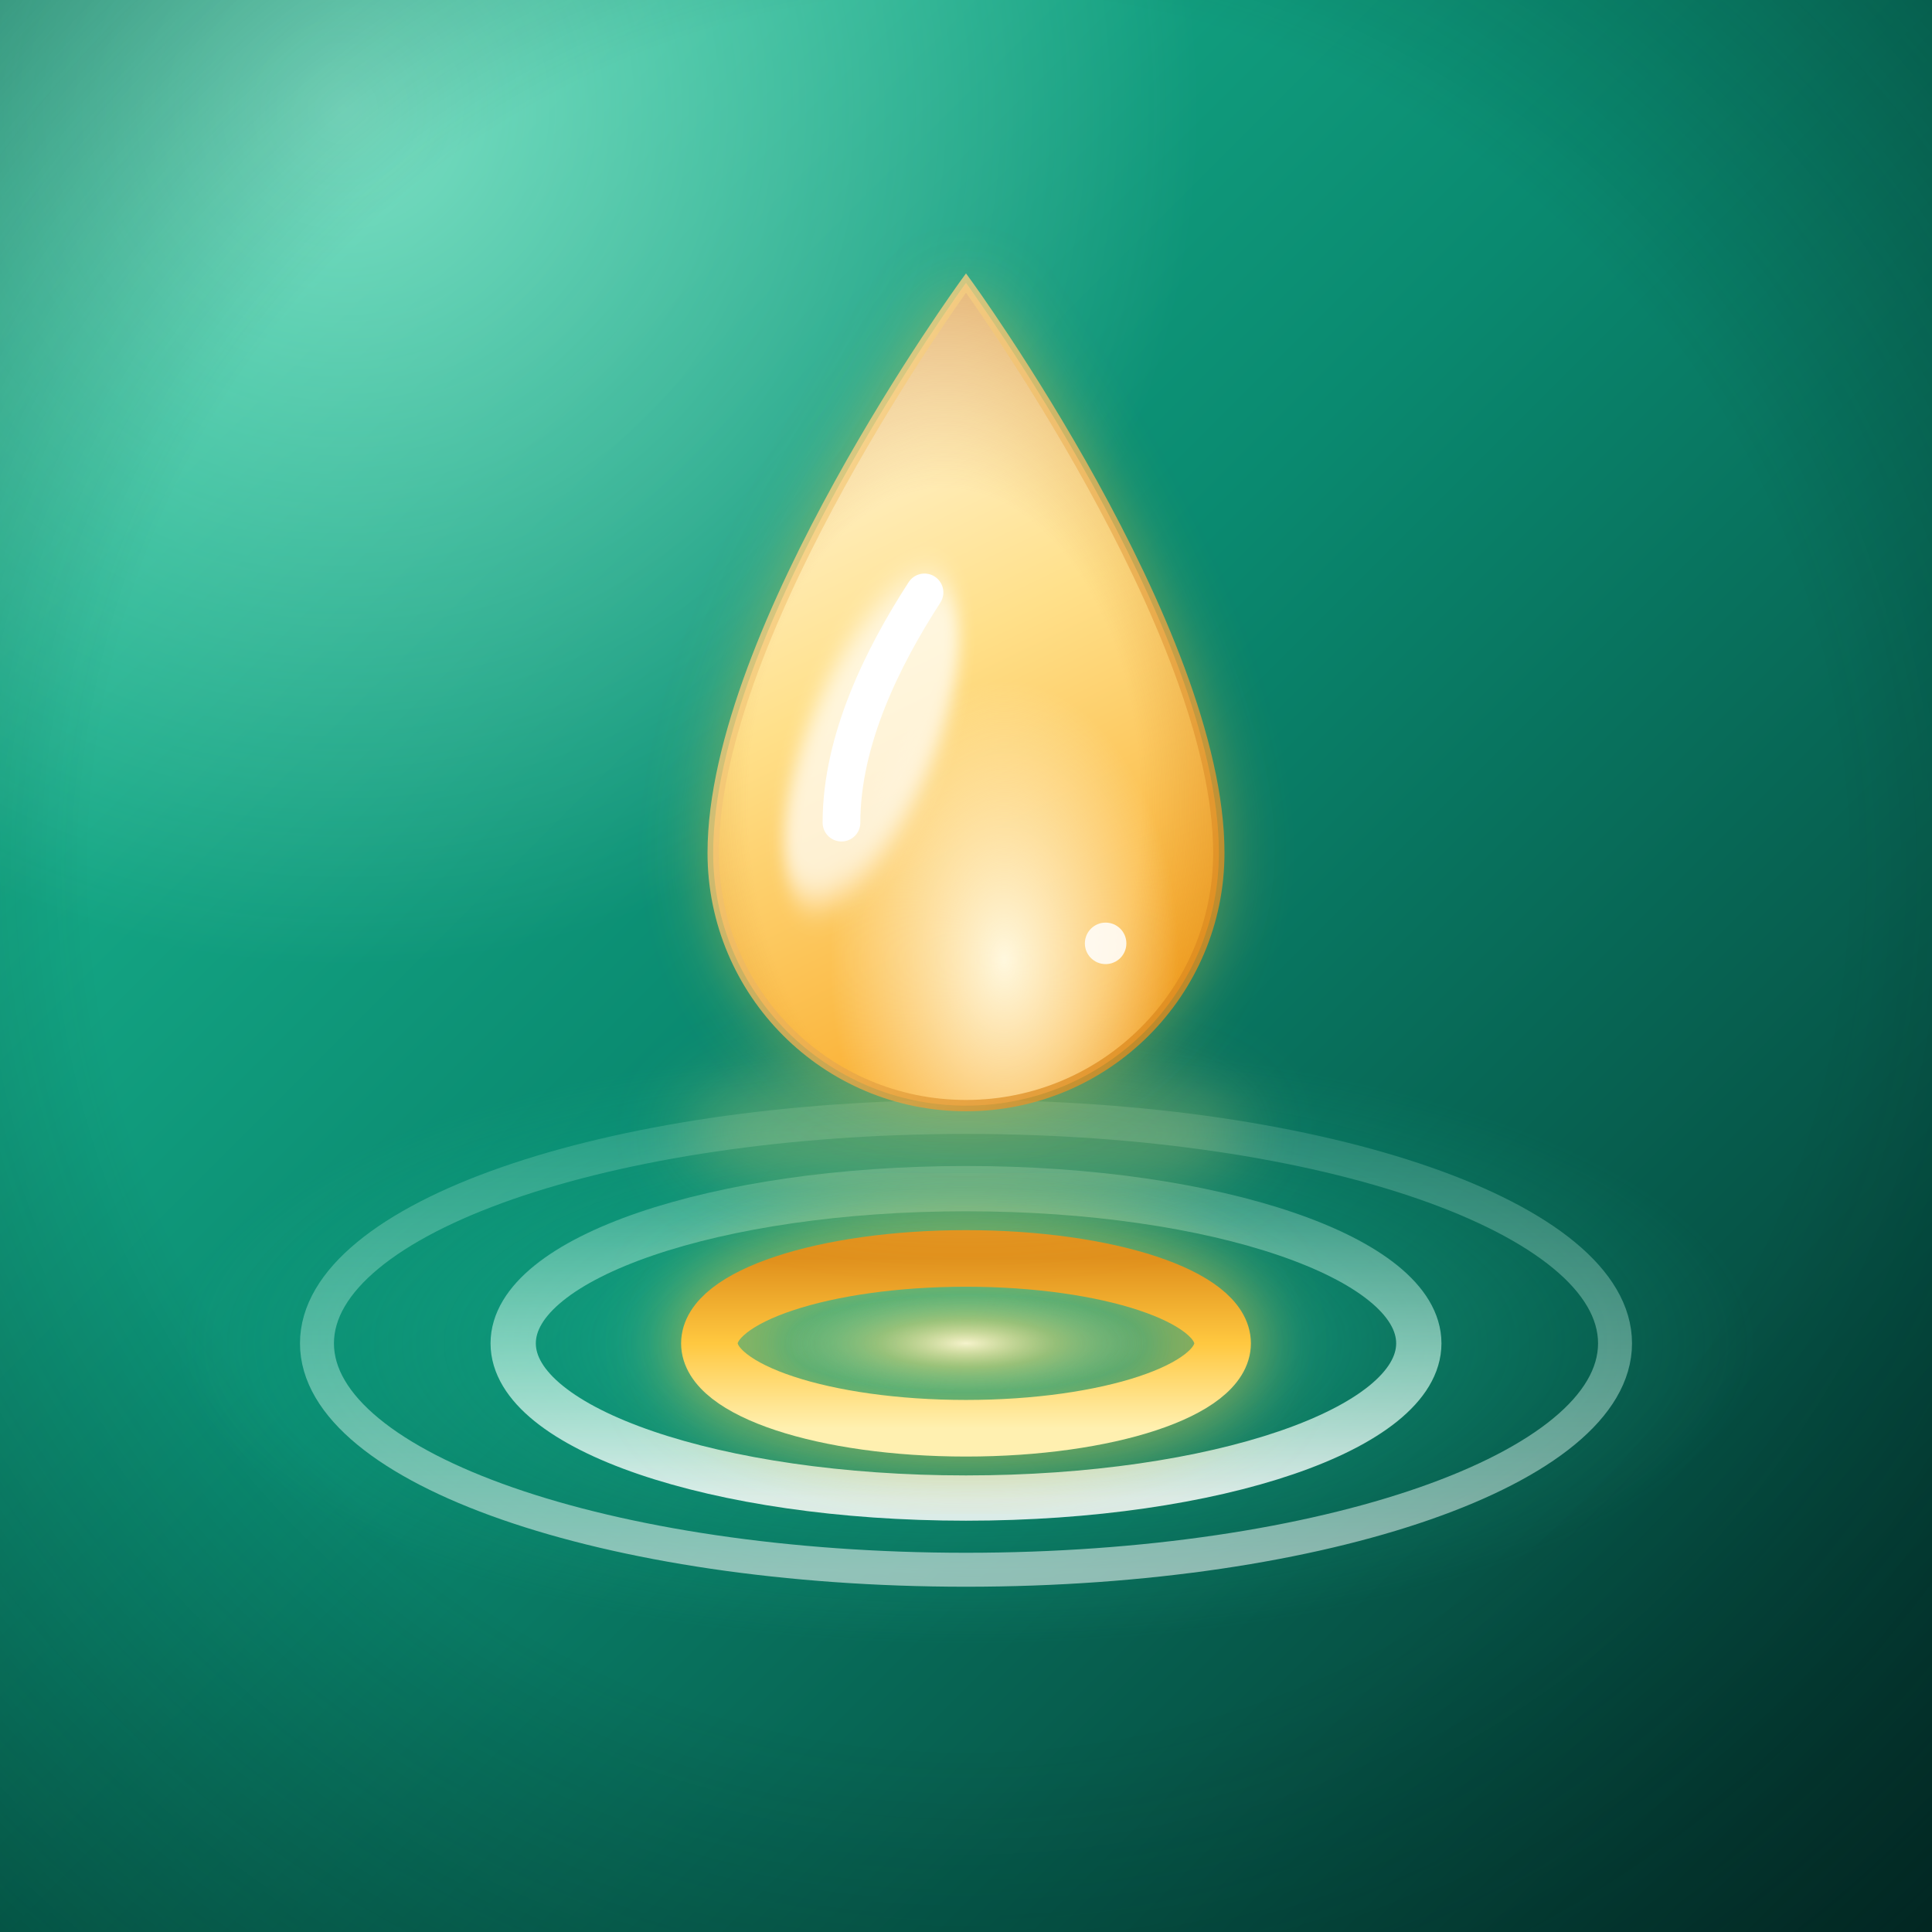
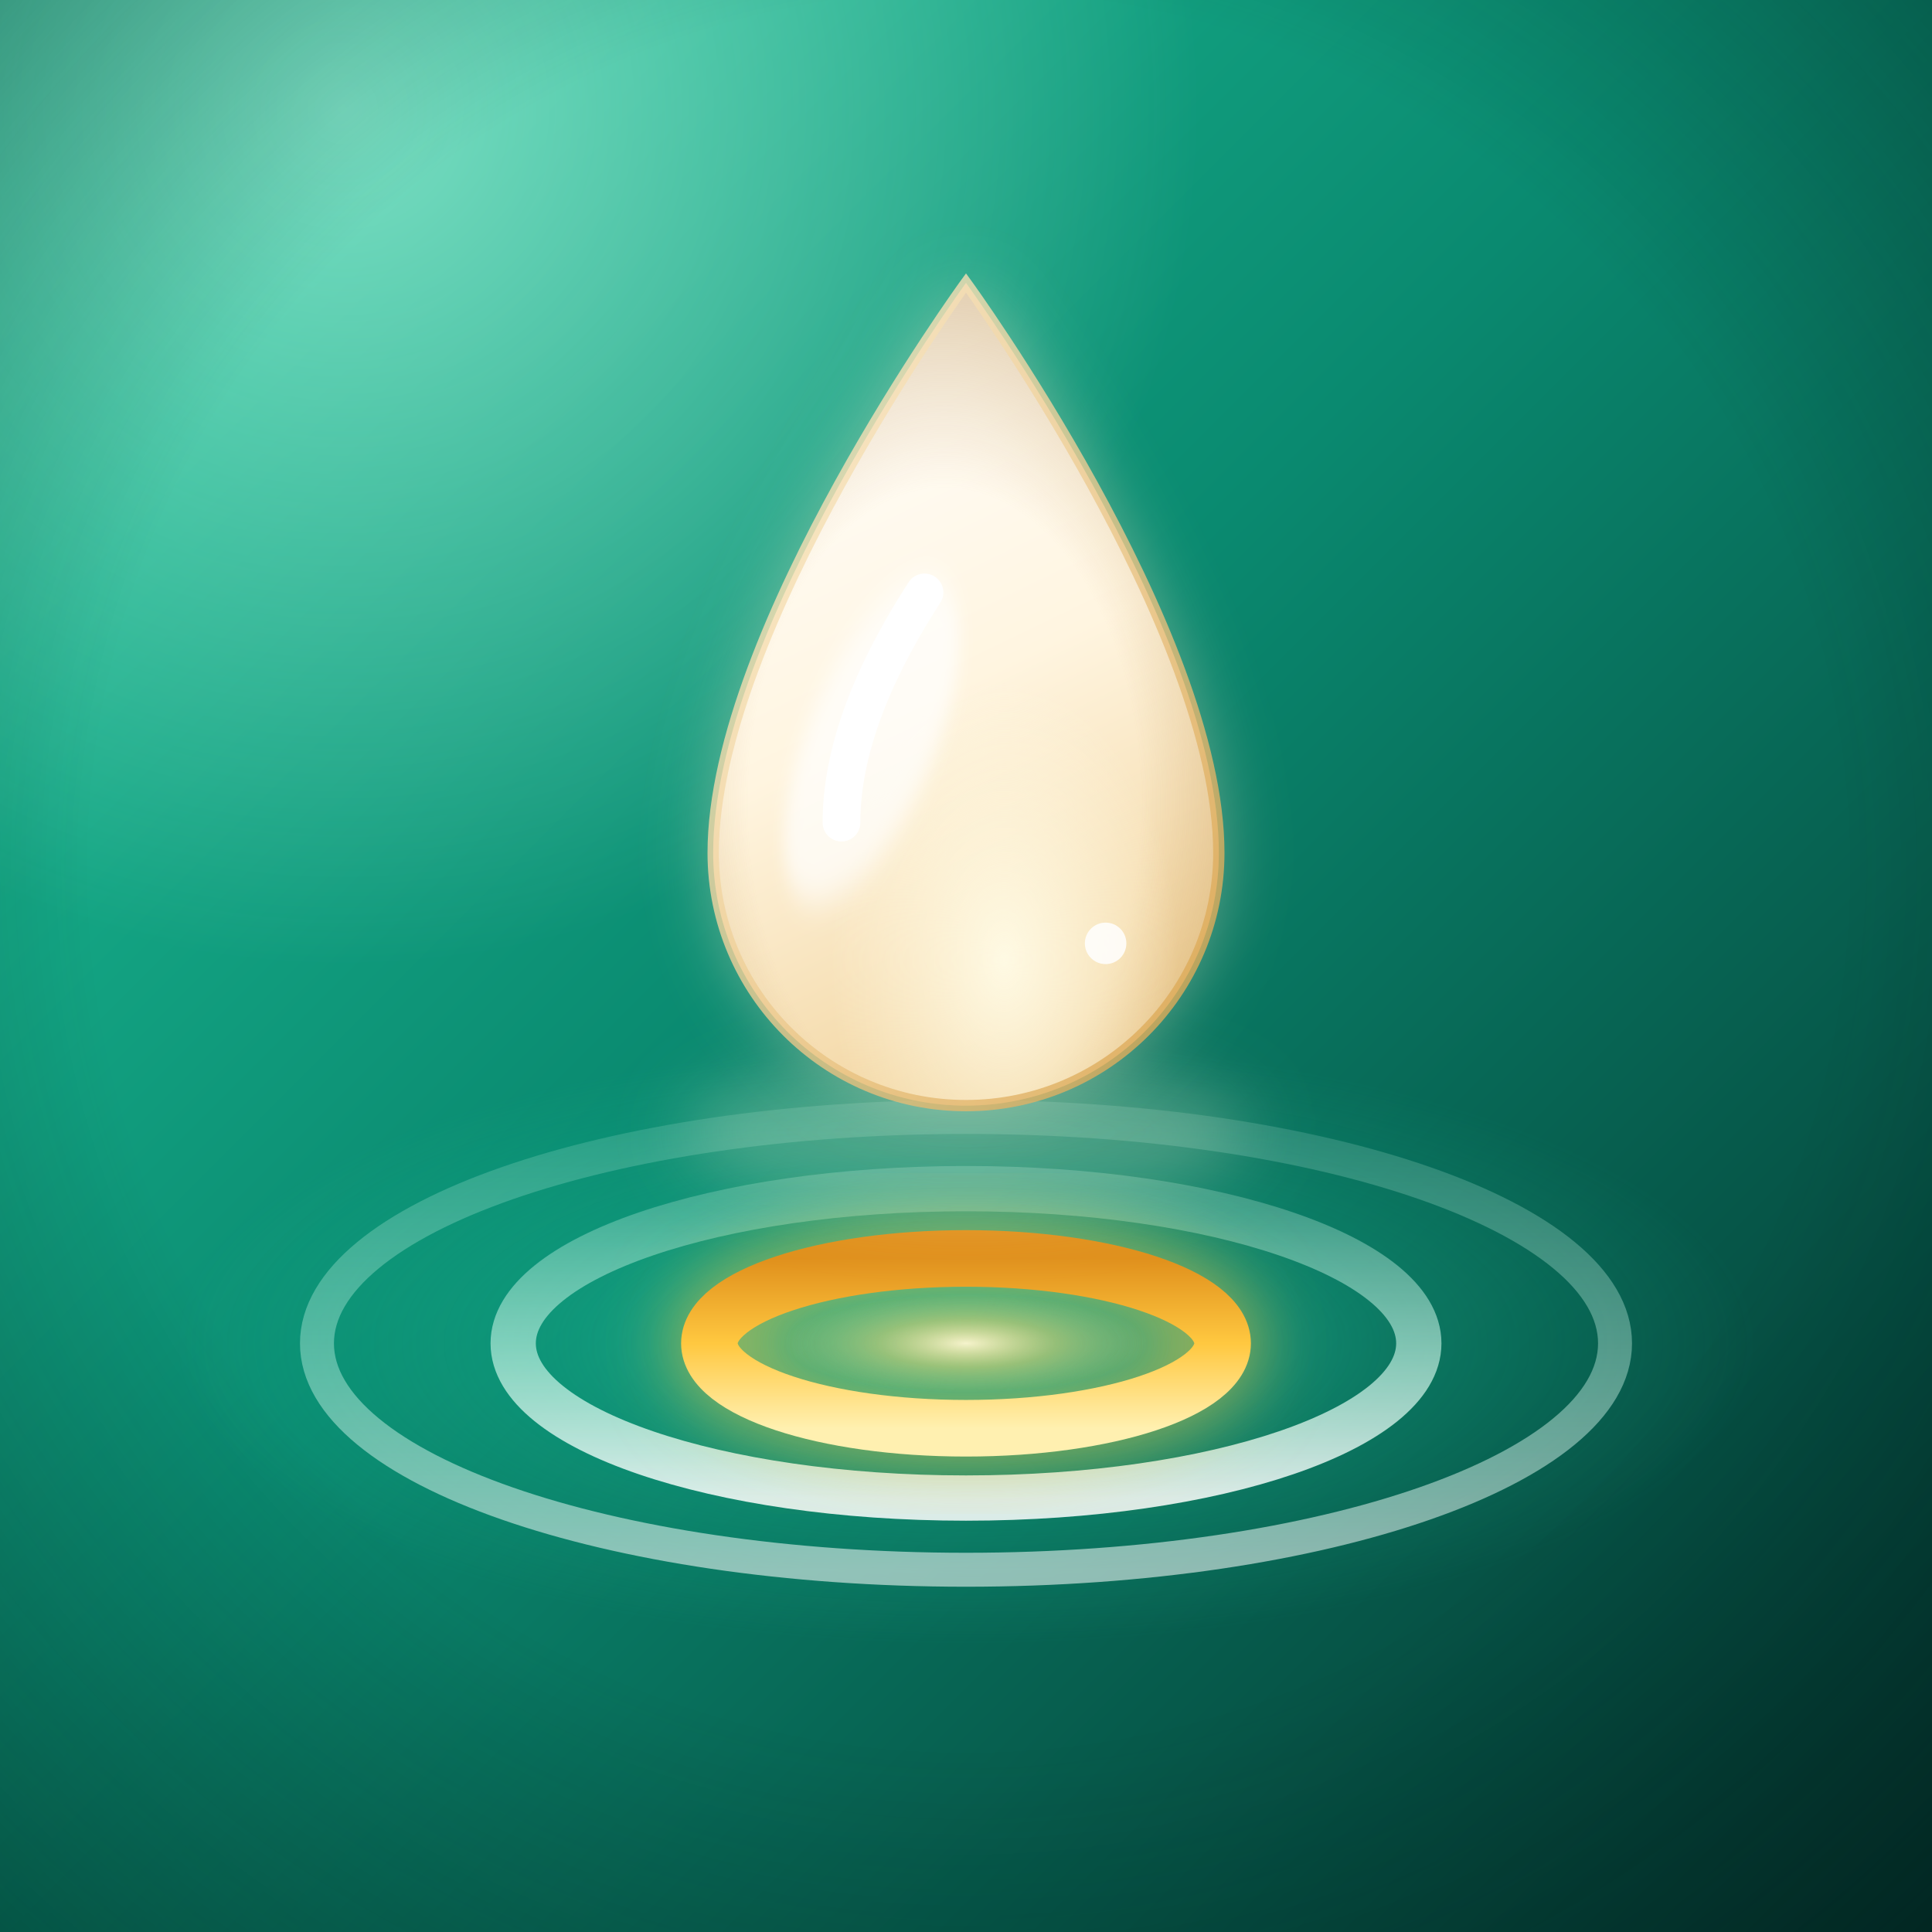
<svg xmlns="http://www.w3.org/2000/svg" viewBox="0 0 1024 1024">
  <defs>
    <linearGradient id="bg" x1="0" y1="0" x2="1" y2="1">
      <stop offset="0" stop-color="#20c79c" />
      <stop offset=".45" stop-color="#0a8a70" />
      <stop offset="1" stop-color="#03302b" />
    </linearGradient>
    <radialGradient id="light" cx=".18" cy=".06" r=".8">
      <stop offset="0" stop-color="#c8ffec" stop-opacity=".55" />
      <stop offset=".55" stop-color="#c8ffec" stop-opacity="0" />
    </radialGradient>
    <radialGradient id="vignette" cx=".5" cy=".45" r=".75">
      <stop offset=".6" stop-color="#011a16" stop-opacity="0" />
      <stop offset="1" stop-color="#011a16" stop-opacity=".45" />
    </radialGradient>
    <radialGradient id="pool" cx=".5" cy=".5" r=".5">
      <stop offset="0" stop-color="#4dffd2" stop-opacity=".5" />
      <stop offset=".55" stop-color="#1fd6a8" stop-opacity=".2" />
      <stop offset="1" stop-color="#1fd6a8" stop-opacity="0" />
    </radialGradient>
    <linearGradient id="drop" x1=".3" y1="0" x2=".6" y2="1">
-       <stop offset="0" stop-color="#fffaea" />
-       <stop offset=".45" stop-color="#ffe08a" />
-       <stop offset="1" stop-color="#f9a825" />
+       <stop offset="0" stop-color="#ffffff" />
+       <stop offset=".5" stop-color="#fff5e0" />
+       <stop offset="1" stop-color="#f1d29a" />
    </linearGradient>
    <radialGradient id="caustic" cx=".56" cy=".8" r=".32">
      <stop offset="0" stop-color="#fffbe6" stop-opacity=".95" />
      <stop offset="1" stop-color="#fffbe6" stop-opacity="0" />
    </radialGradient>
    <radialGradient id="volume" cx=".45" cy=".62" r=".6">
-       <stop offset=".6" stop-color="#c86a00" stop-opacity="0" />
-       <stop offset="1" stop-color="#c86a00" stop-opacity=".45" />
+       <stop offset=".6" stop-color="#b9873f" stop-opacity="0" />
+       <stop offset="1" stop-color="#b9873f" stop-opacity=".4" />
    </radialGradient>
    <linearGradient id="edge" x1="0" y1="0" x2="1" y2="1">
-       <stop offset="0" stop-color="#ffe7a6" />
-       <stop offset="1" stop-color="#d9800f" />
+       <stop offset="0" stop-color="#fff3d6" />
+       <stop offset="1" stop-color="#d9a24a" />
    </linearGradient>
    <linearGradient id="ring" x1="0" y1="0" x2="0" y2="1">
      <stop offset="0" stop-color="#d8fff1" stop-opacity=".25" />
      <stop offset=".55" stop-color="#d8fff1" stop-opacity=".7" />
      <stop offset="1" stop-color="#ffffff" />
    </linearGradient>
    <linearGradient id="gold" x1="0" y1="0" x2="0" y2="1">
      <stop offset="0" stop-color="#e0901c" />
      <stop offset=".5" stop-color="#ffc840" />
      <stop offset="1" stop-color="#fff0b0" />
    </linearGradient>
    <radialGradient id="splash" cx=".5" cy=".5" r=".5">
      <stop offset="0" stop-color="#fff6cf" stop-opacity=".95" />
      <stop offset=".5" stop-color="#ffd36b" stop-opacity=".45" />
      <stop offset="1" stop-color="#ffd36b" stop-opacity="0" />
    </radialGradient>
    <filter id="glow" x="-50%" y="-50%" width="200%" height="200%">
      <feGaussianBlur stdDeviation="18" />
    </filter>
    <filter id="soft" x="-50%" y="-50%" width="200%" height="200%">
      <feGaussianBlur stdDeviation="7" />
    </filter>
    <clipPath id="dropClip">
      <path d="M512 150 C512 150 378 334 378 452 A134 134 0 0 0 646 452 C646 334 512 150 512 150 Z" />
    </clipPath>
  </defs>
  <rect width="1024" height="1024" fill="url(#bg)" />
  <rect width="1024" height="1024" fill="url(#light)" />
  <rect width="1024" height="1024" fill="url(#vignette)" />
  <ellipse cx="512" cy="712" rx="420" ry="160" fill="url(#pool)" />
  <ellipse cx="512" cy="712" rx="344" ry="120" fill="none" stroke="url(#ring)" stroke-width="18" opacity=".55" />
  <ellipse cx="512" cy="712" rx="240" ry="82" fill="none" stroke="url(#ring)" stroke-width="24" opacity=".85" />
  <ellipse cx="512" cy="712" rx="136" ry="45" fill="none" stroke="#ffc840" stroke-width="40" opacity=".55" filter="url(#glow)" />
  <ellipse cx="512" cy="712" rx="136" ry="45" fill="none" stroke="url(#gold)" stroke-width="30" />
  <ellipse cx="512" cy="712" rx="96" ry="26" fill="url(#splash)" />
-   <ellipse cx="512" cy="600" rx="150" ry="40" fill="#ffd36b" opacity=".28" filter="url(#glow)" />
-   <path d="M512 150 C512 150 378 334 378 452 A134 134 0 0 0 646 452 C646 334 512 150 512 150 Z" fill="#ffc840" opacity=".45" filter="url(#glow)" />
+   <ellipse cx="512" cy="600" rx="150" ry="40" fill="#fff1d0" opacity=".25" filter="url(#glow)" />
+   <path d="M512 150 C512 150 378 334 378 452 A134 134 0 0 0 646 452 C646 334 512 150 512 150 Z" fill="#fff1d0" opacity=".4" filter="url(#glow)" />
  <path d="M512 150 C512 150 378 334 378 452 A134 134 0 0 0 646 452 C646 334 512 150 512 150 Z" fill="url(#drop)" />
  <g clip-path="url(#dropClip)">
    <rect x="370" y="140" width="290" height="460" fill="url(#volume)" />
    <rect x="370" y="140" width="290" height="460" fill="url(#caustic)" />
    <ellipse cx="462" cy="392" rx="34" ry="92" fill="#fff" opacity=".7" transform="rotate(22 462 392)" filter="url(#soft)" />
  </g>
  <path d="M512 150 C512 150 378 334 378 452 A134 134 0 0 0 646 452 C646 334 512 150 512 150 Z" fill="none" stroke="url(#edge)" stroke-width="6" opacity=".8" />
  <path d="M446 436 C446 392 468 348 490 314" fill="none" stroke="#fff" stroke-width="20" stroke-linecap="round" />
  <circle cx="586" cy="500" r="11" fill="#fff" opacity=".85" />
</svg>
